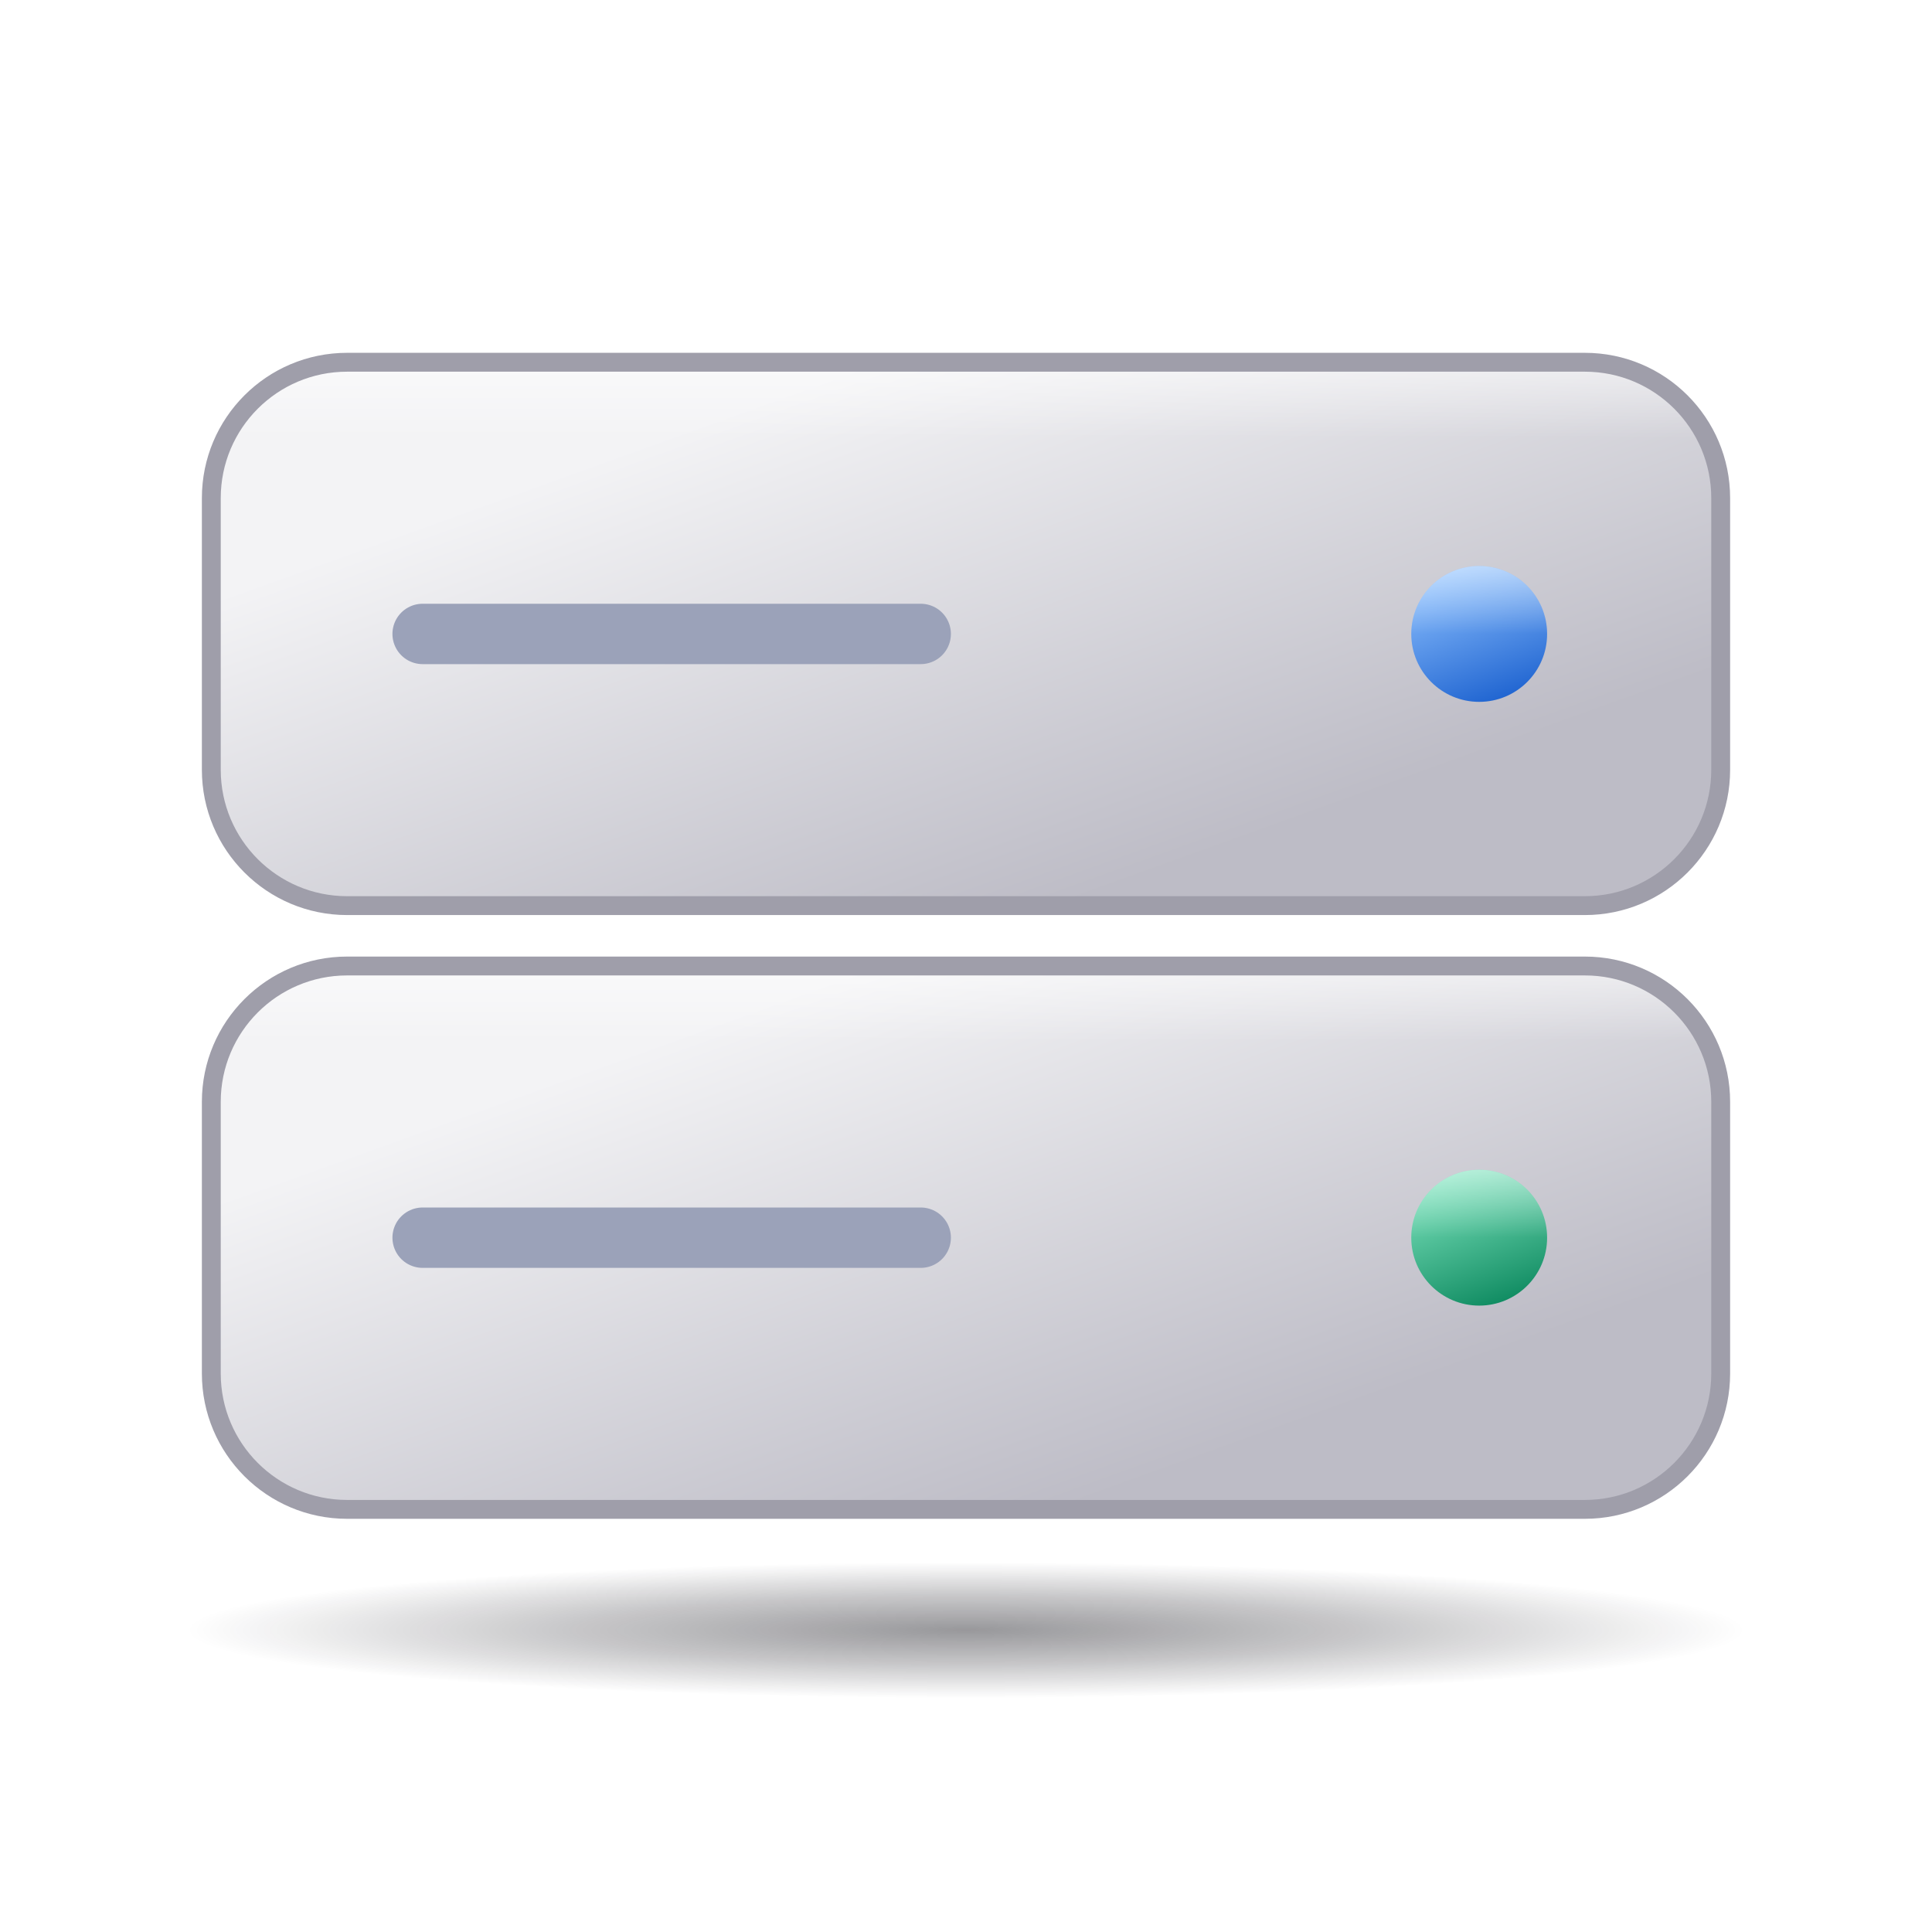
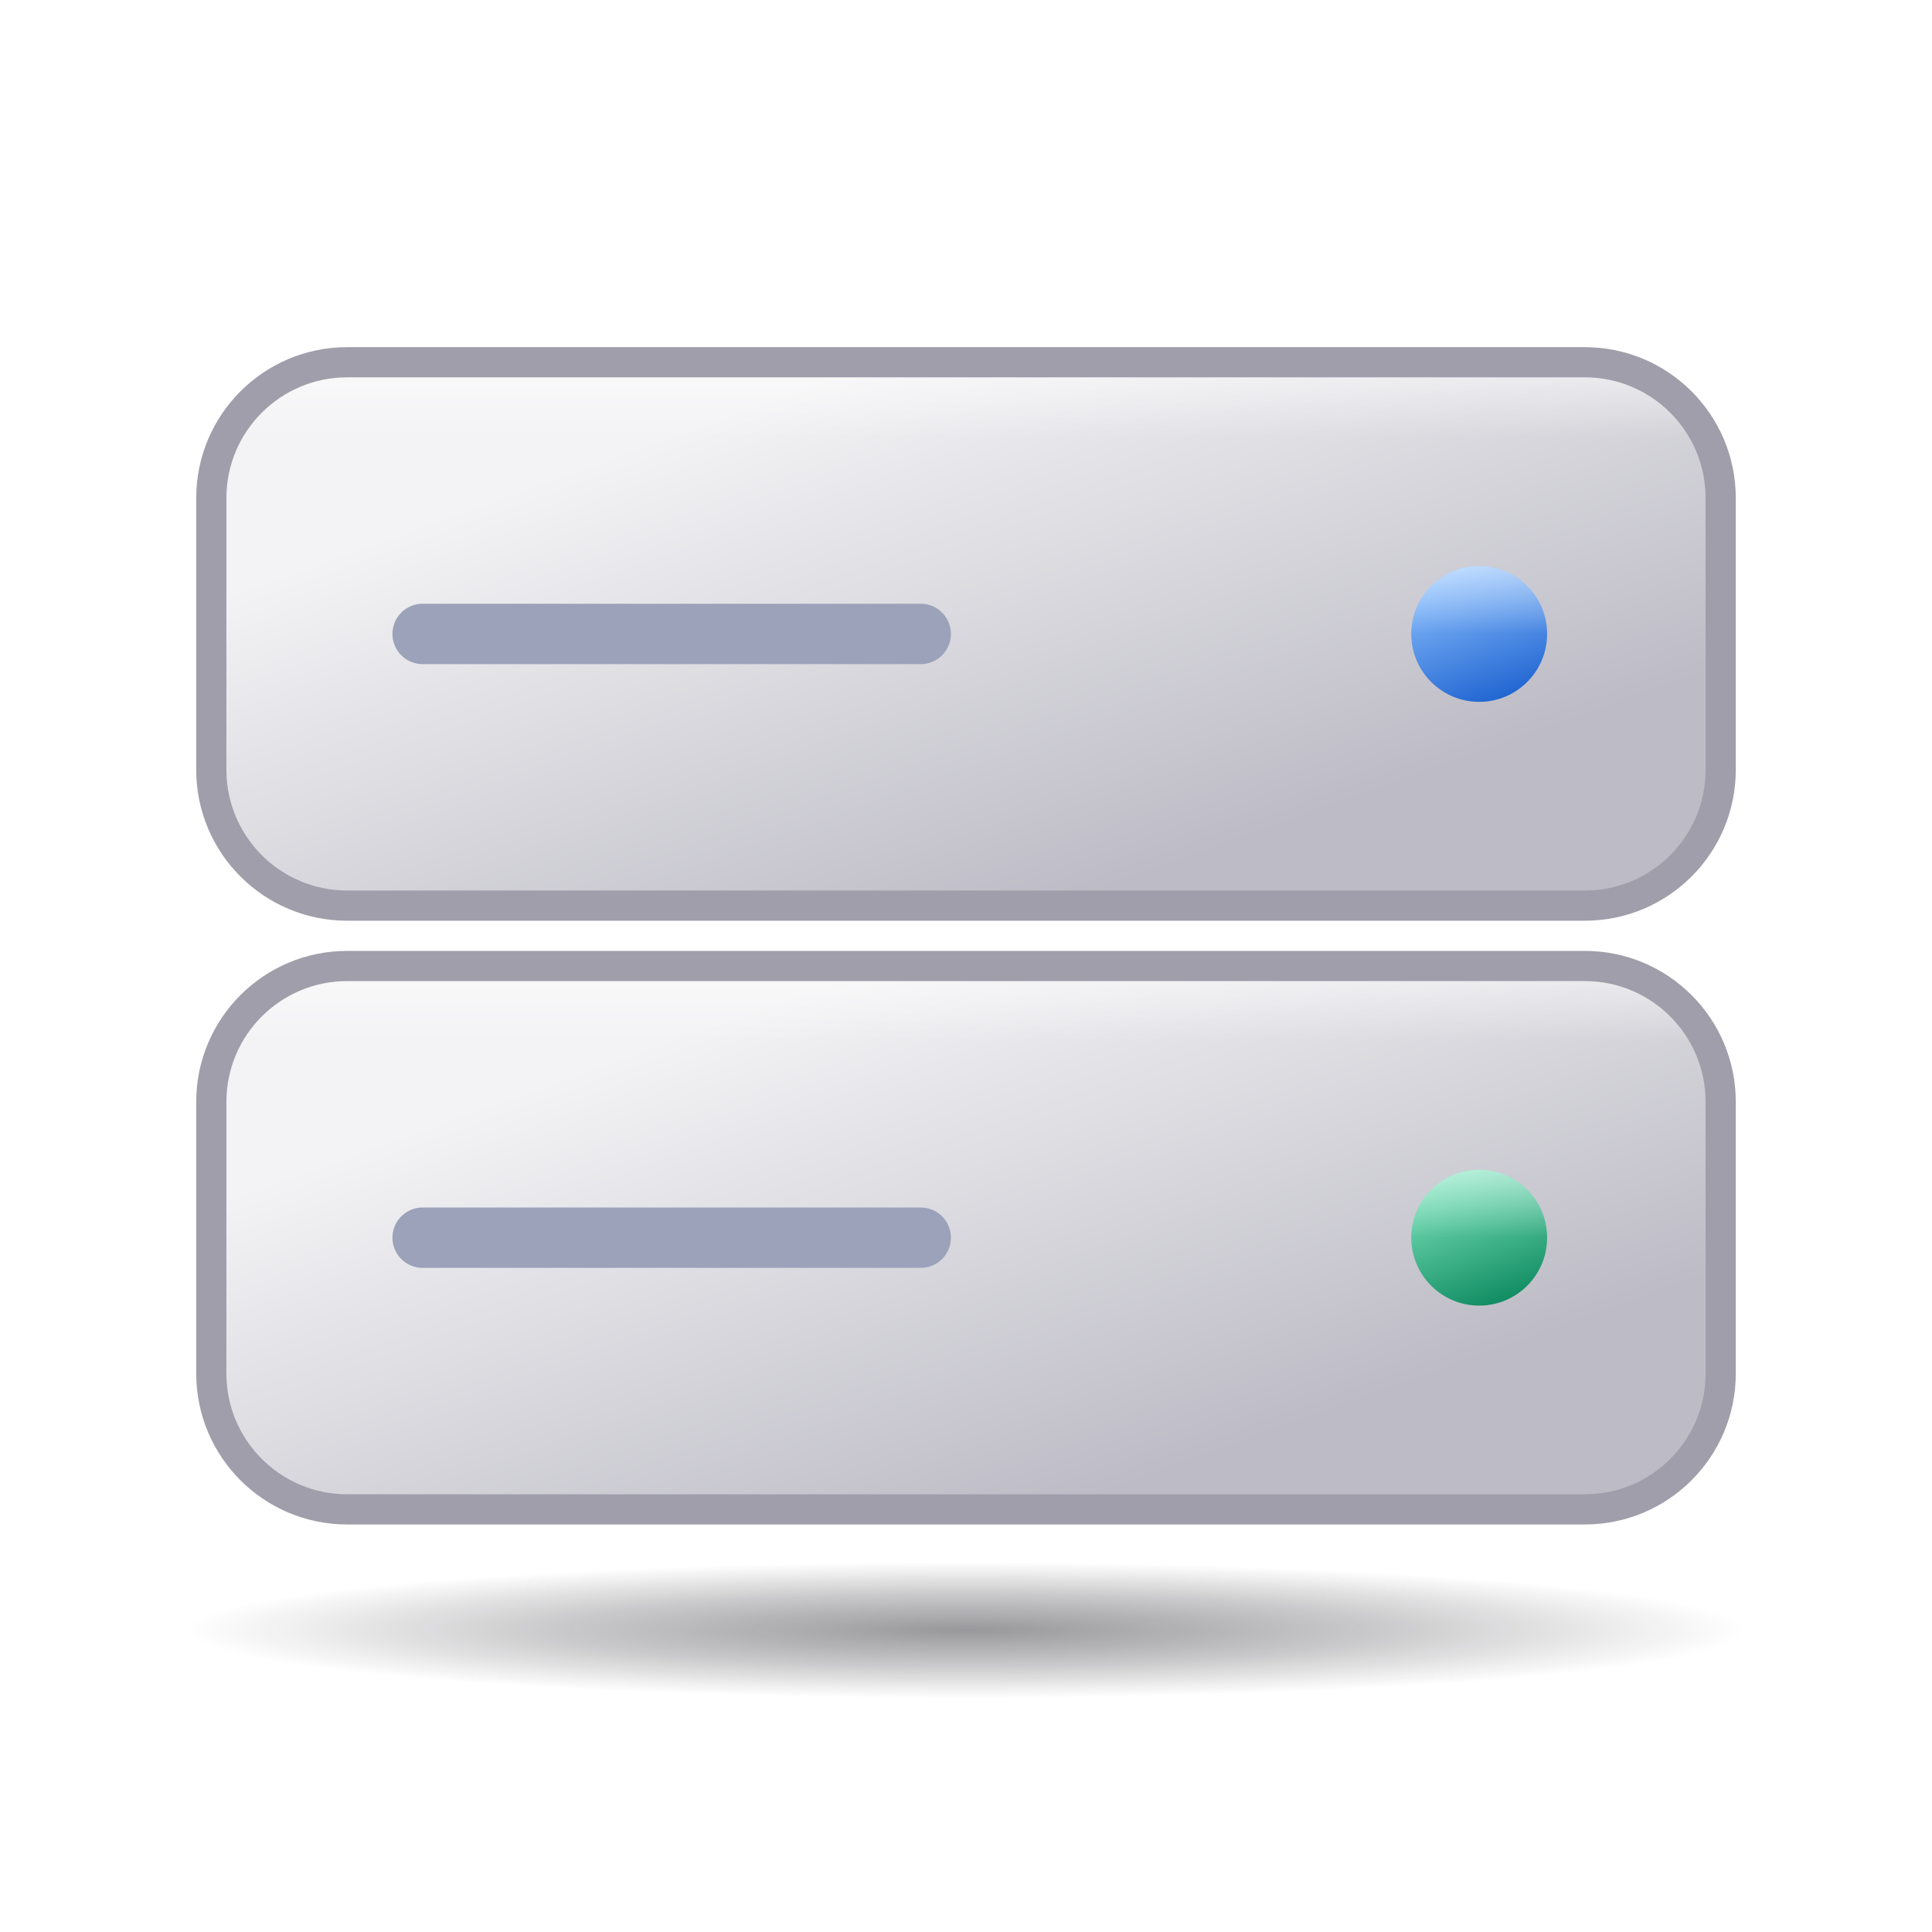
<svg xmlns="http://www.w3.org/2000/svg" width="256" height="256" viewBox="0 0 256 256">
  <defs>
    <radialGradient id="boswas-storage-shadow" gradientUnits="userSpaceOnUse" cx="0" cy="0" r="1" gradientTransform="translate(128 216) scale(104 9)">
      <stop offset="0" stop-color="#0B0A12" stop-opacity="0.42" />
      <stop offset="0.5" stop-color="#0B0A12" stop-opacity="0.23" />
      <stop offset="1" stop-color="#0B0A12" stop-opacity="0" />
    </radialGradient>
    <linearGradient id="boswas-storage-metal-body" gradientUnits="userSpaceOnUse" x1="115.04" y1="48" x2="140.96" y2="120">
      <stop offset="0" stop-color="#F3F3F5" />
      <stop offset="1" stop-color="#BDBCC6" />
    </linearGradient>
    <linearGradient id="boswas-storage-sheen" gradientUnits="userSpaceOnUse" x1="128" y1="48" x2="128" y2="58">
      <stop offset="0" stop-color="#FFFFFF" stop-opacity="0.55" />
      <stop offset="1" stop-color="#FFFFFF" stop-opacity="0" />
    </linearGradient>
    <linearGradient id="boswas-storage-azure-bright" gradientUnits="userSpaceOnUse" x1="192.76" y1="75" x2="199.24" y2="93">
      <stop offset="0" stop-color="#8FC2FF" />
      <stop offset="1" stop-color="#1E63D0" />
    </linearGradient>
    <linearGradient id="boswas-storage-sheen-2" gradientUnits="userSpaceOnUse" x1="196" y1="75" x2="196" y2="84">
      <stop offset="0" stop-color="#FFFFFF" stop-opacity="0.44" />
      <stop offset="1" stop-color="#FFFFFF" stop-opacity="0" />
    </linearGradient>
    <linearGradient id="boswas-storage-metal-body-2" gradientUnits="userSpaceOnUse" x1="115.04" y1="128" x2="140.96" y2="200">
      <stop offset="0" stop-color="#F3F3F5" />
      <stop offset="1" stop-color="#BDBCC6" />
    </linearGradient>
    <linearGradient id="boswas-storage-sheen-3" gradientUnits="userSpaceOnUse" x1="128" y1="128" x2="128" y2="138">
      <stop offset="0" stop-color="#FFFFFF" stop-opacity="0.55" />
      <stop offset="1" stop-color="#FFFFFF" stop-opacity="0" />
    </linearGradient>
    <linearGradient id="boswas-storage-mint-bright" gradientUnits="userSpaceOnUse" x1="192.76" y1="155" x2="199.24" y2="173">
      <stop offset="0" stop-color="#7FE5BF" />
      <stop offset="1" stop-color="#0E8A60" />
    </linearGradient>
    <linearGradient id="boswas-storage-sheen-4" gradientUnits="userSpaceOnUse" x1="196" y1="155" x2="196" y2="164">
      <stop offset="0" stop-color="#FFFFFF" stop-opacity="0.44" />
      <stop offset="1" stop-color="#FFFFFF" stop-opacity="0" />
    </linearGradient>
  </defs>
  <path d="M24 216A104 9 0 1 1 232 216A104 9 0 1 1 24 216Z" fill="url(#boswas-storage-shadow)" />
  <path d="M46 48H210A18 18 0 0 1 228 66V102A18 18 0 0 1 210 120H46A18 18 0 0 1 28 102V66A18 18 0 0 1 46 48Z" fill="url(#boswas-storage-metal-body)" />
  <path d="M46 48H210A18 18 0 0 1 228 66V102A18 18 0 0 1 210 120H46A18 18 0 0 1 28 102V66A18 18 0 0 1 46 48Z" fill="url(#boswas-storage-sheen)" />
-   <path d="M46 48H210A18 18 0 0 1 228 66V102A18 18 0 0 1 210 120H46A18 18 0 0 1 28 102V66A18 18 0 0 1 46 48Z" fill="none" stroke="#9F9EAA" stroke-width="2.5" stroke-linecap="round" stroke-linejoin="round" />
+   <path d="M46 48H210A18 18 0 0 1 228 66V102A18 18 0 0 1 210 120H46A18 18 0 0 1 28 102V66A18 18 0 0 1 46 48Z" fill="none" stroke="#9F9EAA" stroke-width="4" stroke-linecap="round" stroke-linejoin="round" />
  <path d="M56 84L122 84" fill="none" stroke="#9BA2B9" stroke-width="8" stroke-linecap="round" stroke-linejoin="round" />
  <path d="M187 84A9 9 0 1 1 205 84A9 9 0 1 1 187 84Z" fill="url(#boswas-storage-azure-bright)" />
  <path d="M187 84A9 9 0 1 1 205 84A9 9 0 1 1 187 84Z" fill="url(#boswas-storage-sheen-2)" />
  <path d="M46 128H210A18 18 0 0 1 228 146V182A18 18 0 0 1 210 200H46A18 18 0 0 1 28 182V146A18 18 0 0 1 46 128Z" fill="url(#boswas-storage-metal-body-2)" />
  <path d="M46 128H210A18 18 0 0 1 228 146V182A18 18 0 0 1 210 200H46A18 18 0 0 1 28 182V146A18 18 0 0 1 46 128Z" fill="url(#boswas-storage-sheen-3)" />
-   <path d="M46 128H210A18 18 0 0 1 228 146V182A18 18 0 0 1 210 200H46A18 18 0 0 1 28 182V146A18 18 0 0 1 46 128Z" fill="none" stroke="#9F9EAA" stroke-width="2.5" stroke-linecap="round" stroke-linejoin="round" />
+   <path d="M46 128H210A18 18 0 0 1 228 146V182A18 18 0 0 1 210 200H46A18 18 0 0 1 28 182V146A18 18 0 0 1 46 128Z" fill="none" stroke="#9F9EAA" stroke-width="4" stroke-linecap="round" stroke-linejoin="round" />
  <path d="M56 164L122 164" fill="none" stroke="#9BA2B9" stroke-width="8" stroke-linecap="round" stroke-linejoin="round" />
  <path d="M187 164A9 9 0 1 1 205 164A9 9 0 1 1 187 164Z" fill="url(#boswas-storage-mint-bright)" />
  <path d="M187 164A9 9 0 1 1 205 164A9 9 0 1 1 187 164Z" fill="url(#boswas-storage-sheen-4)" />
</svg>
